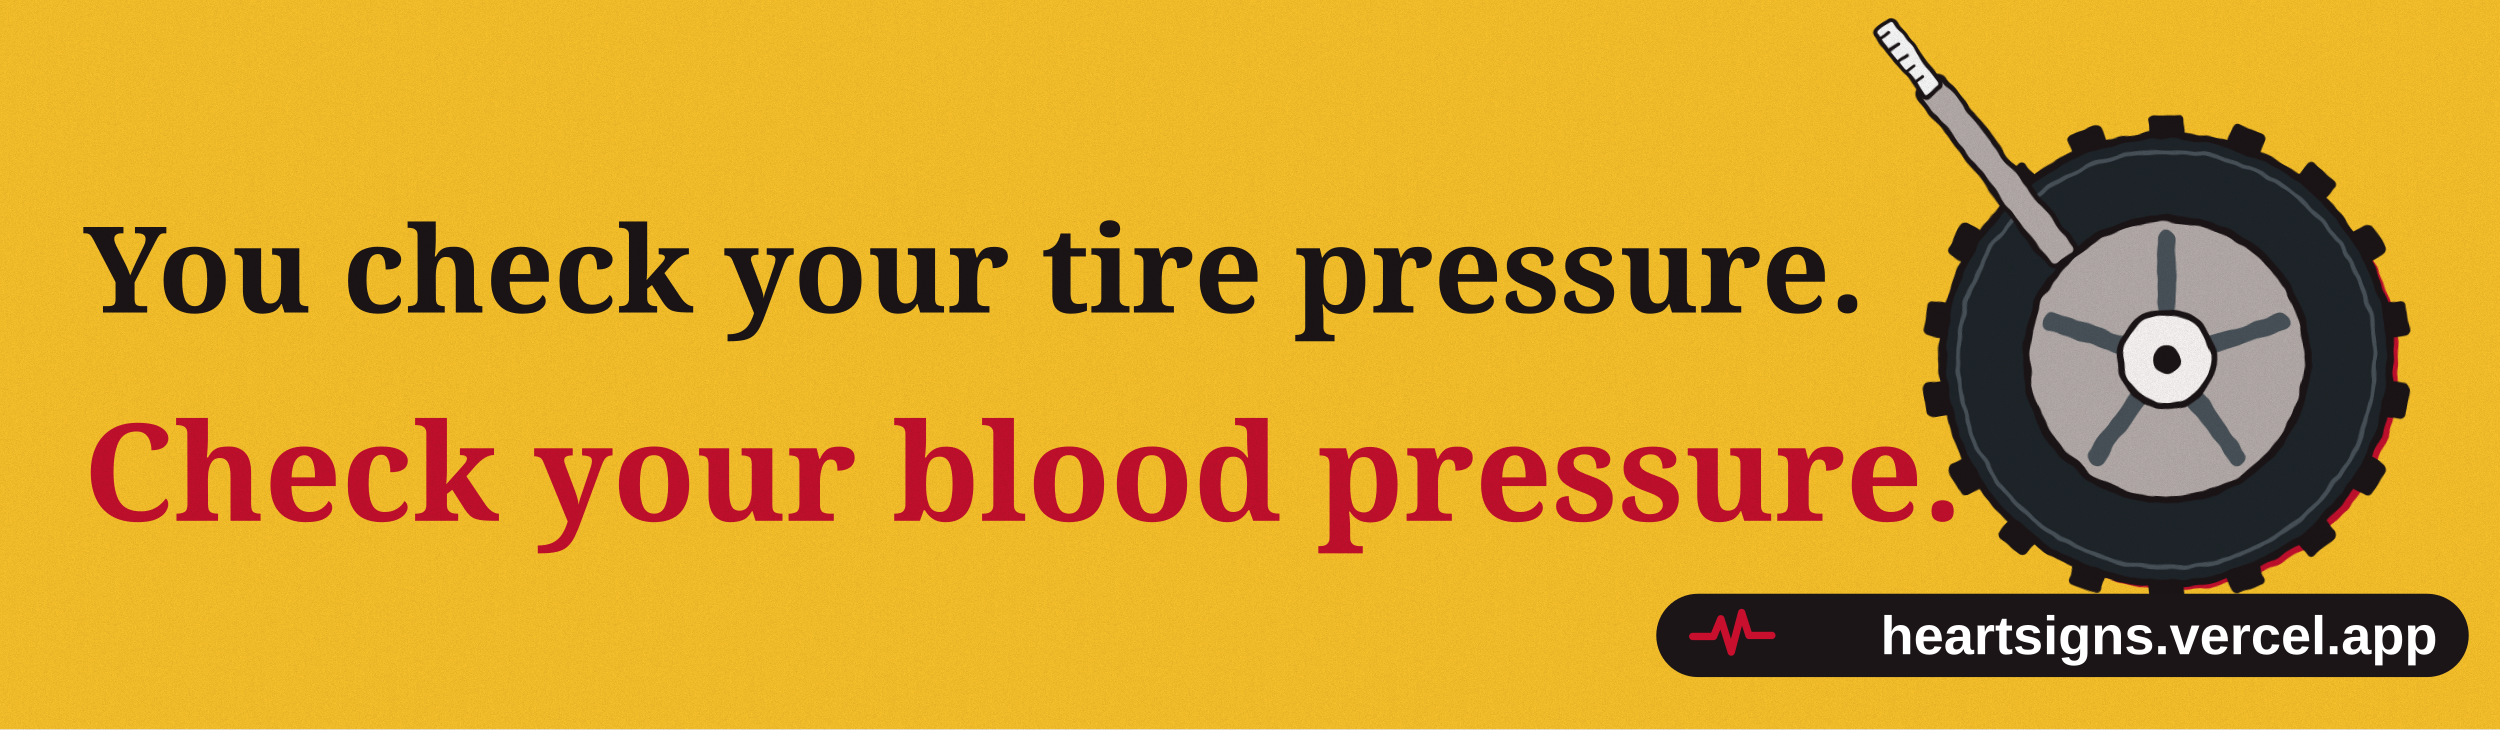
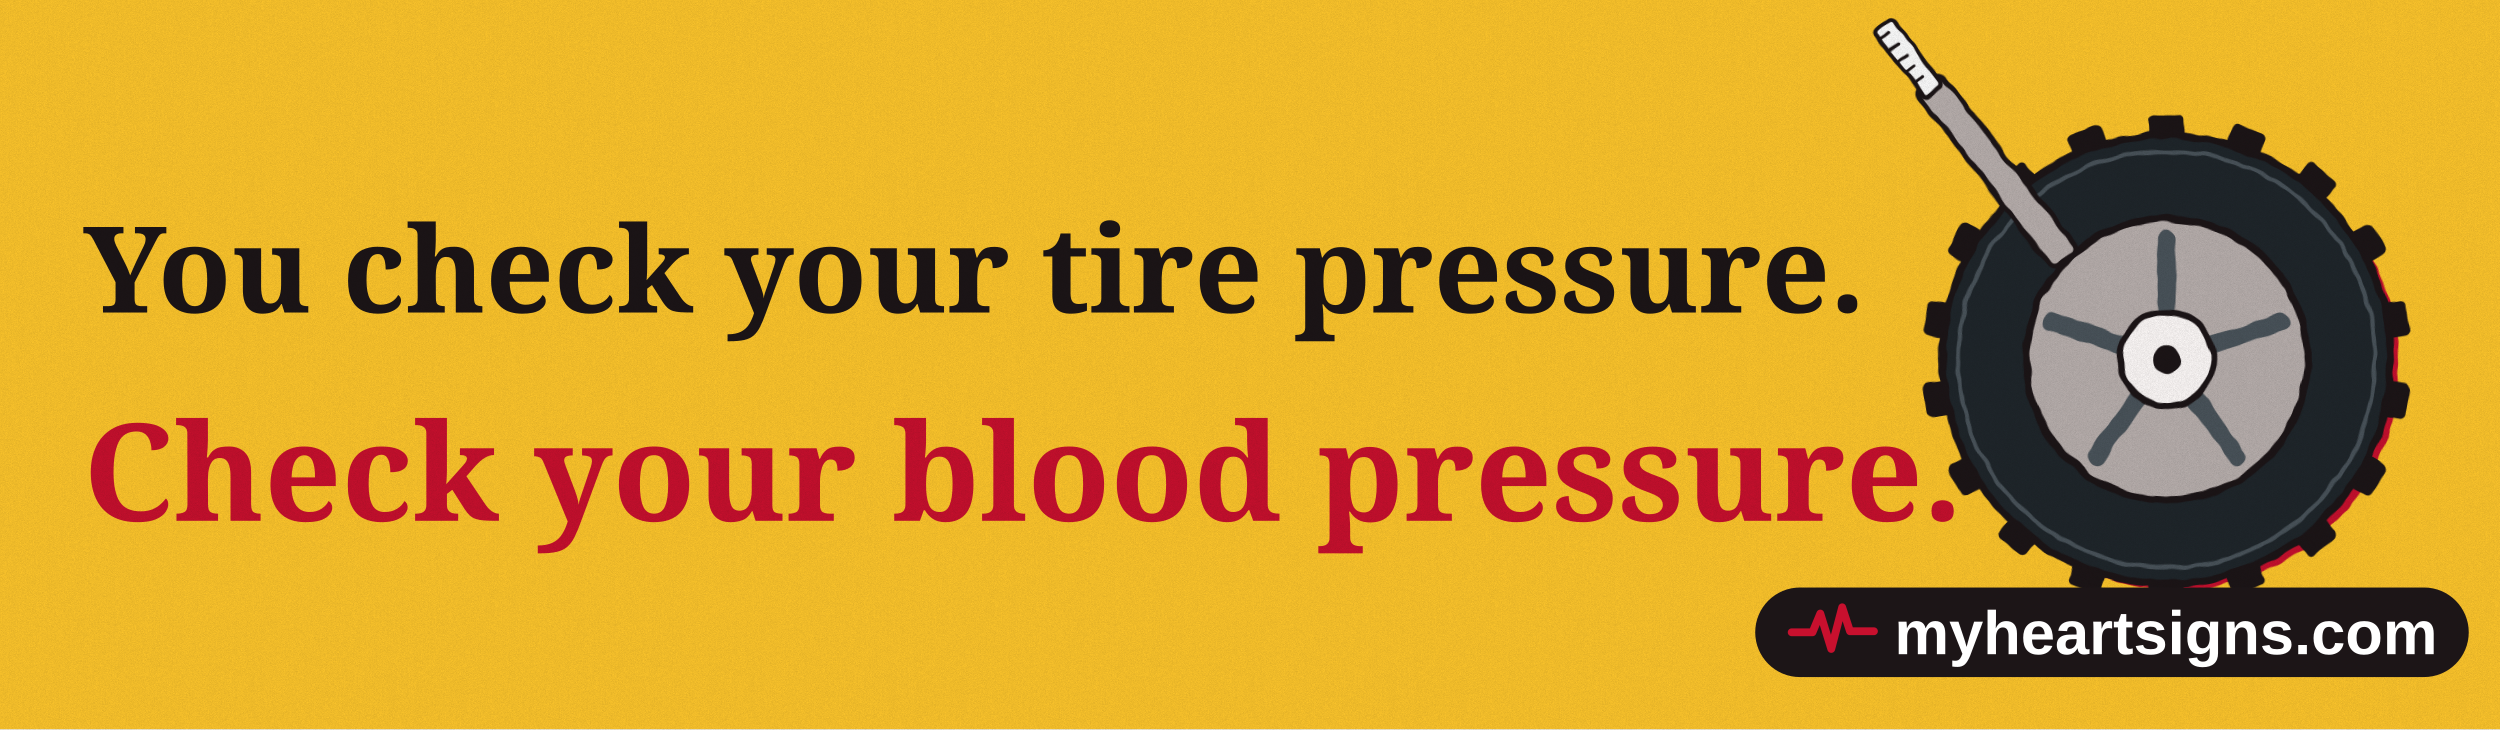
<svg xmlns="http://www.w3.org/2000/svg" viewBox="0 0 4800 1400" width="4800" height="1400">
  <defs>
    <filter id="rough" x="-10%" y="-10%" width="120%" height="120%">
      <feTurbulence type="fractalNoise" baseFrequency="0.022" numOctaves="2" seed="11" result="n" />
      <feDisplacementMap in="SourceGraphic" in2="n" scale="11" xChannelSelector="R" yChannelSelector="G" />
    </filter>
    <filter id="roughBig" x="-5%" y="-5%" width="110%" height="110%">
      <feTurbulence type="fractalNoise" baseFrequency="0.011" numOctaves="2" seed="4" result="n" />
      <feDisplacementMap in="SourceGraphic" in2="n" scale="22" xChannelSelector="R" yChannelSelector="G" />
    </filter>
    <filter id="grain" x="0" y="0" width="100%" height="100%">
      <feTurbulence type="fractalNoise" baseFrequency="0.8" numOctaves="2" seed="5" stitchTiles="stitch" />
      <feColorMatrix type="matrix" values="0 0 0 0 0  0 0 0 0 0  0 0 0 0 0  0 0 0 0.13 0" />
    </filter>
    <pattern id="dotR" width="26" height="26" patternUnits="userSpaceOnUse" patternTransform="rotate(20)">
      <circle cx="13" cy="13" r="6" fill="#c8102e" />
    </pattern>
    <pattern id="dotI" width="26" height="26" patternUnits="userSpaceOnUse" patternTransform="rotate(20)">
      <circle cx="13" cy="13" r="6" fill="#1c1517" />
    </pattern>
    <pattern id="dotW" width="26" height="26" patternUnits="userSpaceOnUse" patternTransform="rotate(20)">
      <circle cx="13" cy="13" r="6" fill="#ffffff" />
    </pattern>
    <pattern id="dotY" width="26" height="26" patternUnits="userSpaceOnUse" patternTransform="rotate(20)">
      <circle cx="13" cy="13" r="6" fill="#ffc72c" />
    </pattern>
    <pattern id="dotD" width="26" height="26" patternUnits="userSpaceOnUse" patternTransform="rotate(20)">
      <circle cx="13" cy="13" r="6" fill="#8f0b21" />
    </pattern>
    <pattern id="dotG" width="26" height="26" patternUnits="userSpaceOnUse" patternTransform="rotate(20)">
      <circle cx="13" cy="13" r="6" fill="#b9b0ae" />
    </pattern>
  </defs>
  <rect x="0" y="0" width="4800" height="1400" rx="0" fill="#ffc72c" stroke="none" stroke-width="0" />
  <text x="160" y="600" font-family="EB Garamond, Garamond, Georgia, serif" font-weight="700" font-size="230" fill="#1c1517" text-anchor="start">You check your tire pressure.</text>
  <text x="160" y="1000" font-family="EB Garamond, Garamond, Georgia, serif" font-weight="800" font-size="260" fill="#c8102e" text-anchor="start">Check your blood pressure.</text>
  <g filter="url(#rough)">
    <g transform="translate(16 12)">
      <circle cx="4160" cy="690" r="430" fill="#c8102e" stroke="none" stroke-width="0" />
    </g>
    <rect x="4126" y="220" width="68" height="70" rx="10" fill="#1c1517" transform="rotate(0 4160 690)" />
    <rect x="4126" y="220" width="68" height="70" rx="10" fill="#1c1517" transform="rotate(20 4160 690)" />
    <rect x="4126" y="220" width="68" height="70" rx="10" fill="#1c1517" transform="rotate(40 4160 690)" />
    <rect x="4126" y="220" width="68" height="70" rx="10" fill="#1c1517" transform="rotate(60 4160 690)" />
    <rect x="4126" y="220" width="68" height="70" rx="10" fill="#1c1517" transform="rotate(80 4160 690)" />
    <rect x="4126" y="220" width="68" height="70" rx="10" fill="#1c1517" transform="rotate(100 4160 690)" />
    <rect x="4126" y="220" width="68" height="70" rx="10" fill="#1c1517" transform="rotate(120 4160 690)" />
    <rect x="4126" y="220" width="68" height="70" rx="10" fill="#1c1517" transform="rotate(140 4160 690)" />
    <rect x="4126" y="220" width="68" height="70" rx="10" fill="#1c1517" transform="rotate(160 4160 690)" />
    <rect x="4126" y="220" width="68" height="70" rx="10" fill="#1c1517" transform="rotate(180 4160 690)" />
    <rect x="4126" y="220" width="68" height="70" rx="10" fill="#1c1517" transform="rotate(200 4160 690)" />
    <rect x="4126" y="220" width="68" height="70" rx="10" fill="#1c1517" transform="rotate(220 4160 690)" />
    <rect x="4126" y="220" width="68" height="70" rx="10" fill="#1c1517" transform="rotate(240 4160 690)" />
    <rect x="4126" y="220" width="68" height="70" rx="10" fill="#1c1517" transform="rotate(260 4160 690)" />
    <rect x="4126" y="220" width="68" height="70" rx="10" fill="#1c1517" transform="rotate(280 4160 690)" />
    <rect x="4126" y="220" width="68" height="70" rx="10" fill="#1c1517" transform="rotate(300 4160 690)" />
    <rect x="4126" y="220" width="68" height="70" rx="10" fill="#1c1517" transform="rotate(320 4160 690)" />
    <rect x="4126" y="220" width="68" height="70" rx="10" fill="#1c1517" transform="rotate(340 4160 690)" />
    <circle cx="4160" cy="690" r="430" fill="#1f262b" stroke="#1c1517" stroke-width="14" />
    <circle cx="4160" cy="690" r="400" fill="none" stroke="#4a545b" stroke-width="8" />
    <circle cx="4160" cy="690" r="270" fill="#b9b0ae" stroke="#1c1517" stroke-width="14" />
    <path d="M4160 690 L4160 460" fill="none" stroke="#4a545b" stroke-width="34" stroke-linecap="round" stroke-linejoin="round" />
    <path d="M4160 690 L4379 619" fill="none" stroke="#4a545b" stroke-width="34" stroke-linecap="round" stroke-linejoin="round" />
    <path d="M4160 690 L4295 876" fill="none" stroke="#4a545b" stroke-width="34" stroke-linecap="round" stroke-linejoin="round" />
    <path d="M4160 690 L4025 876" fill="none" stroke="#4a545b" stroke-width="34" stroke-linecap="round" stroke-linejoin="round" />
    <path d="M4160 690 L3941 619" fill="none" stroke="#4a545b" stroke-width="34" stroke-linecap="round" stroke-linejoin="round" />
    <circle cx="4160" cy="690" r="90" fill="#fffbfa" stroke="#1c1517" stroke-width="12" />
    <circle cx="4160" cy="690" r="26" fill="#1c1517" stroke="none" stroke-width="0" />
    <g transform="rotate(-38 3960 490)">
      <rect x="3930" y="70" width="60" height="430" rx="14" fill="#b9b0ae" stroke="#1c1517" stroke-width="10" />
      <rect x="3938" y="-70" width="44" height="160" rx="8" fill="#ffffff" stroke="#1c1517" stroke-width="8" />
      <path d="M3938 -50 L3960 -50" fill="none" stroke="#1c1517" stroke-width="6" stroke-linecap="round" stroke-linejoin="round" />
      <path d="M3938 -24 L3960 -24" fill="none" stroke="#1c1517" stroke-width="6" stroke-linecap="round" stroke-linejoin="round" />
      <path d="M3938 2 L3960 2" fill="none" stroke="#1c1517" stroke-width="6" stroke-linecap="round" stroke-linejoin="round" />
      <path d="M3938 28 L3960 28" fill="none" stroke="#1c1517" stroke-width="6" stroke-linecap="round" stroke-linejoin="round" />
      <path d="M3938 54 L3960 54" fill="none" stroke="#1c1517" stroke-width="6" stroke-linecap="round" stroke-linejoin="round" />
    </g>
  </g>
  <rect x="0" y="0" width="4800" height="1400" filter="url(#grain)" />
-   <rect x="3180" y="1140" width="1560" height="160" rx="80" fill="#1c1517" stroke="none" stroke-width="0" />
-   <path d="M3250 1222 h40 l14 -34 l20 64 l20 -76 l14 44 h44" fill="none" stroke="#c8102e" stroke-width="14" stroke-linejoin="round" stroke-linecap="round" />
-   <text x="4680" y="1256" font-family="Overpass, Arial, Helvetica, sans-serif" font-weight="800" font-size="104" fill="#ffffff" text-anchor="end">heartsigns.vercel.app</text>
+   <rect x="3370" y="1128" width="1370" height="172" rx="86" fill="#1c1517" stroke="none" stroke-width="0" />
+   <path d="M3440 1214 h40 l15 -36 l21 68 l21 -80 l15 46 h46" fill="none" stroke="#c8102e" stroke-width="15" stroke-linejoin="round" stroke-linecap="round" />
+   <text x="4680" y="1256" font-family="Overpass, Arial, Helvetica, sans-serif" font-weight="800" font-size="118" fill="#ffffff" text-anchor="end">myheartsigns.com</text>
</svg>
